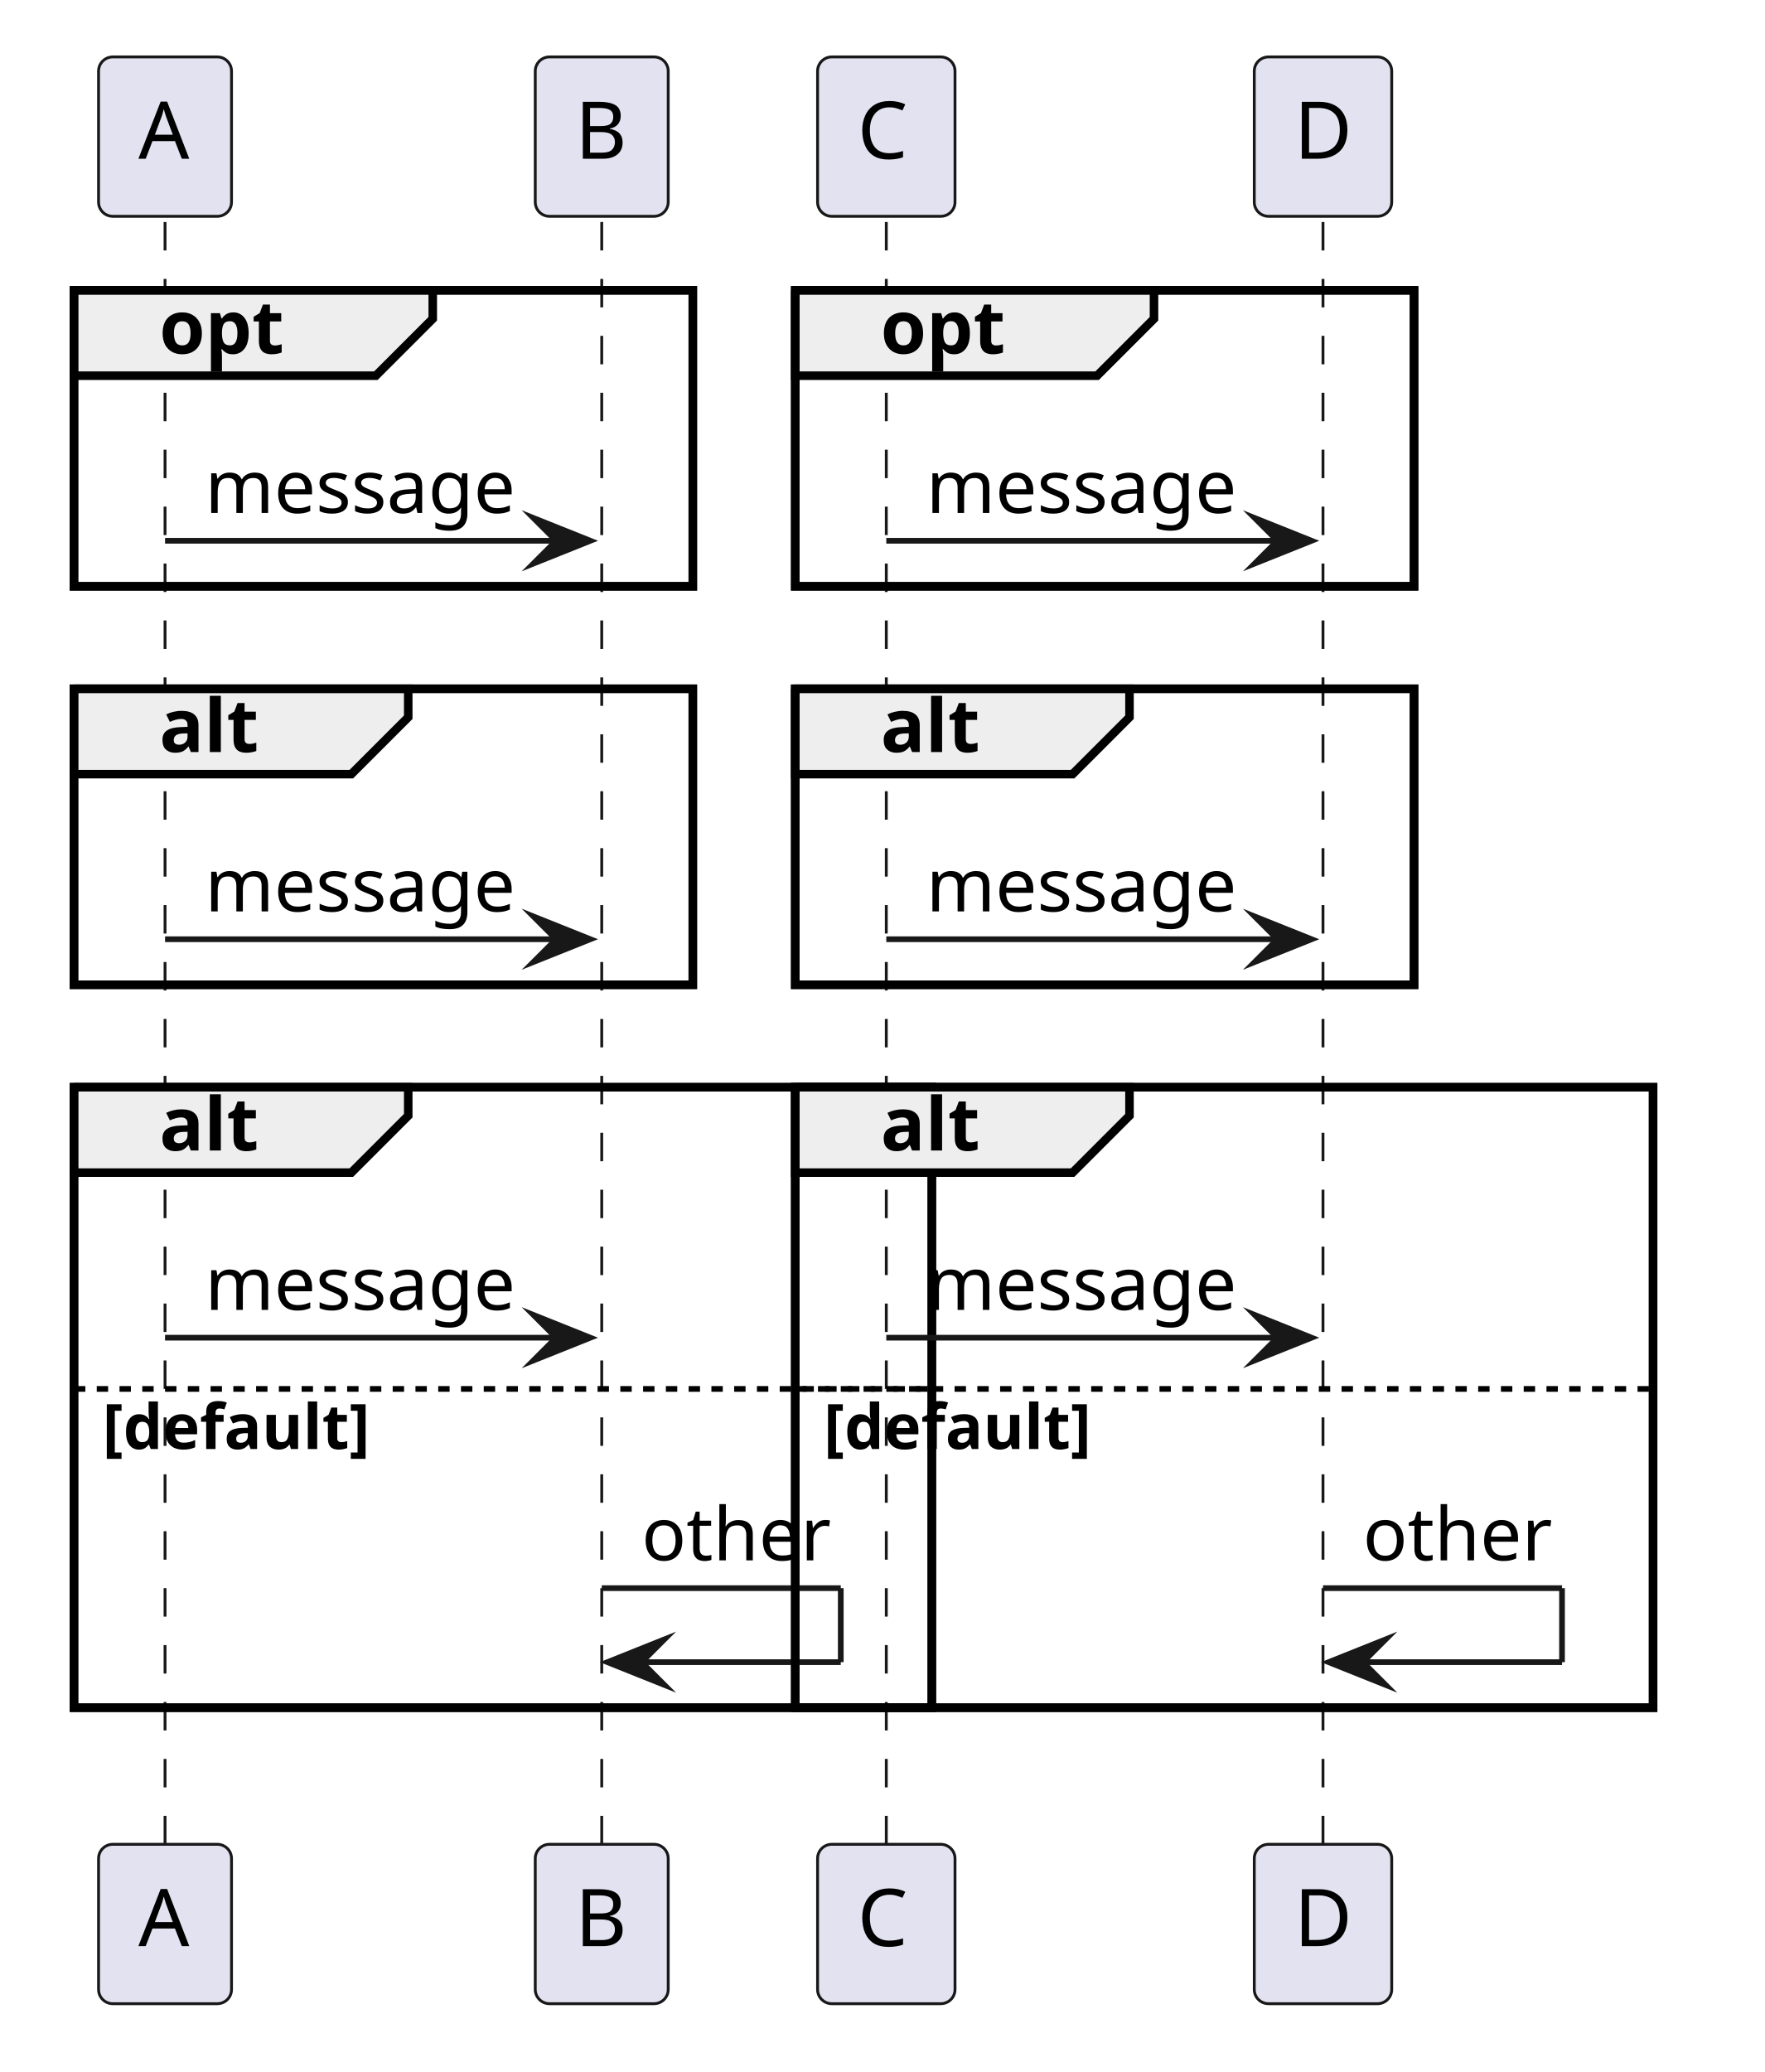
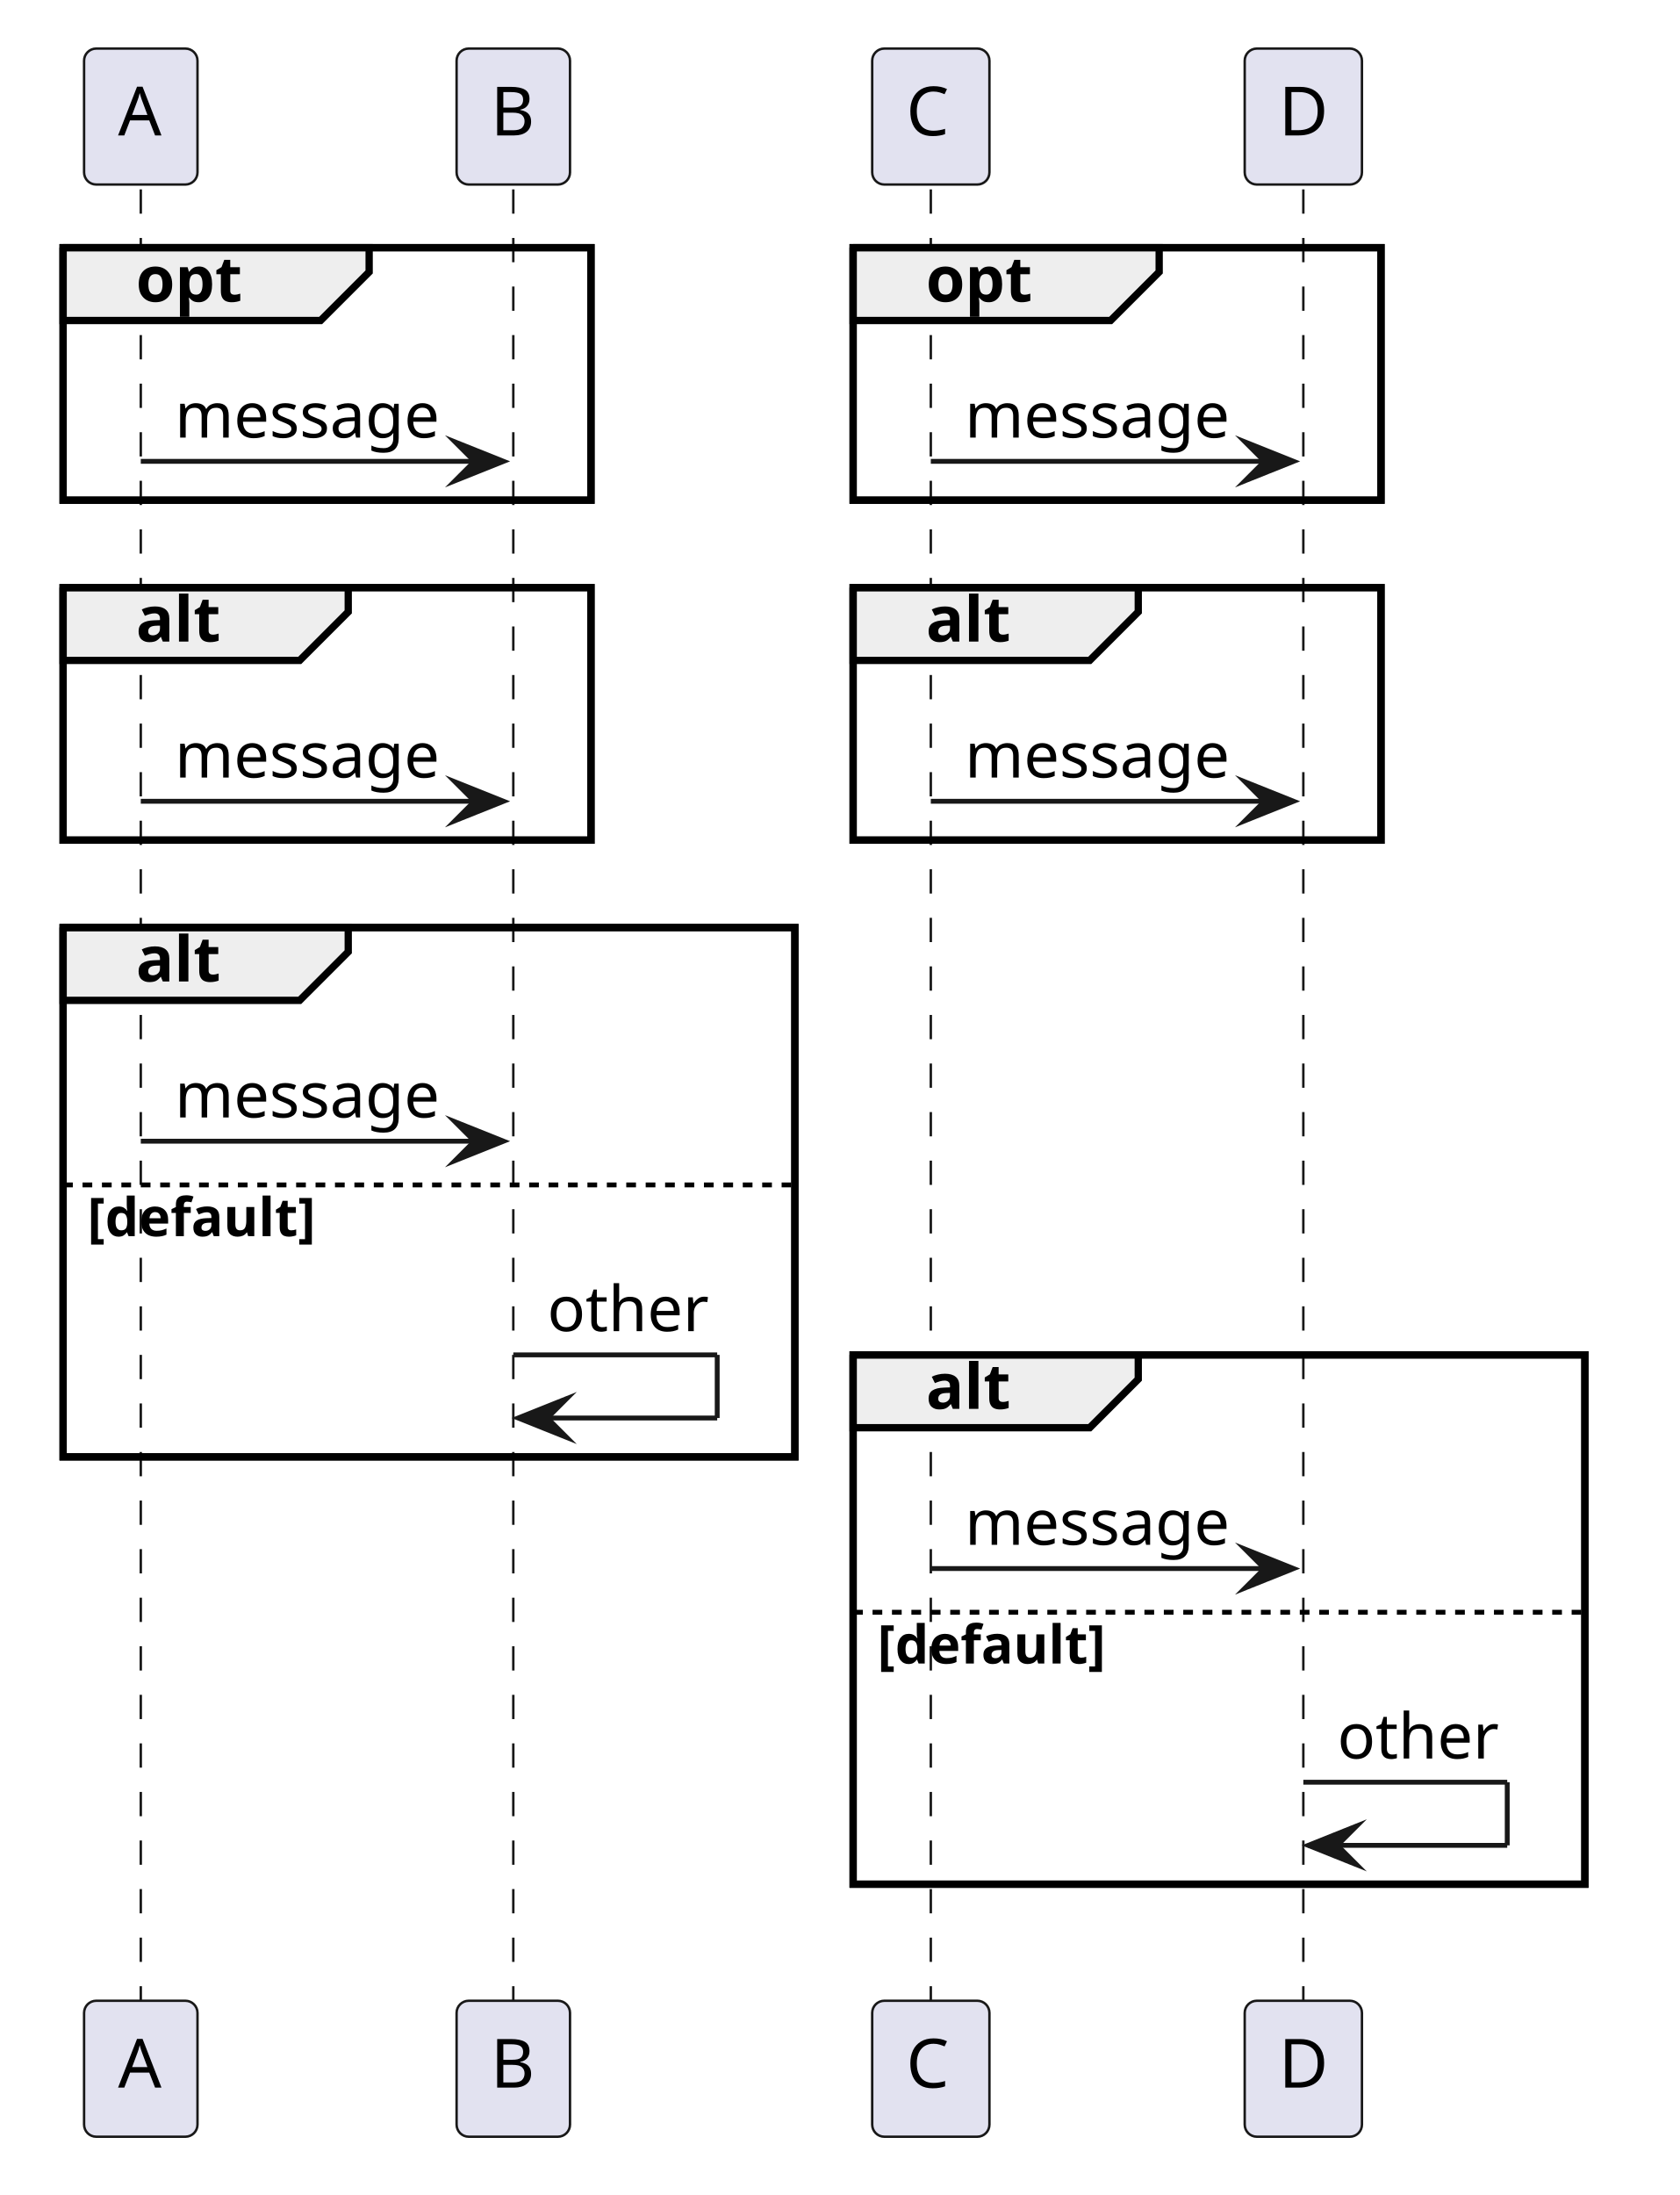
- <svg xmlns="http://www.w3.org/2000/svg" version="1.1" data-diagram-type="SEQUENCE" style="width:310px;height:364px;background:#FFFFFF;" width="310px" height="364px" viewBox="0 0 310 364" zoomAndPan="magnify" preserveAspectRatio="none" contentStyleType="text/css">
+ <svg xmlns="http://www.w3.org/2000/svg" version="1.1" data-diagram-type="SEQUENCE" style="width:346px;height:452px;background:#FFFFFF;" width="346px" height="452px" viewBox="0 0 346 452" zoomAndPan="magnify" preserveAspectRatio="none" contentStyleType="text/css">
  <defs />
  <g font-family="sans-serif" lengthAdjust="spacing">
    <rect x="13" y="51" width="108.731" height="52" fill="none" style="stroke:#000;stroke-width:1.5;" />
-     <rect x="139.731" y="51" width="108.731" height="52" fill="none" style="stroke:#000;stroke-width:1.5;" />
+     <rect x="175.731" y="51" width="108.731" height="52" fill="none" style="stroke:#000;stroke-width:1.5;" />
    <rect x="13" y="121" width="108.731" height="52" fill="none" style="stroke:#000;stroke-width:1.5;" />
-     <rect x="139.731" y="121" width="108.731" height="52" fill="none" style="stroke:#000;stroke-width:1.5;" />
+     <rect x="175.731" y="121" width="108.731" height="52" fill="none" style="stroke:#000;stroke-width:1.5;" />
    <rect x="13" y="191" width="150.731" height="109" fill="none" style="stroke:#000;stroke-width:1.5;" />
-     <rect x="139.731" y="191" width="150.731" height="109" fill="none" style="stroke:#000;stroke-width:1.5;" />
+     <rect x="175.731" y="279" width="150.731" height="109" fill="none" style="stroke:#000;stroke-width:1.5;" />
    <g>
-       <rect x="25.5" y="39" width="8" height="285" fill="#000" fill-opacity="0" />
-       <line x1="29" y1="39" x2="29" y2="324" style="stroke:#181818;stroke-width:0.5;stroke-dasharray:5,5;" />
+       <rect x="25.5" y="39" width="8" height="373" fill="#000" fill-opacity="0" />
+       <line x1="29" y1="39" x2="29" y2="412" style="stroke:#181818;stroke-width:0.5;stroke-dasharray:5,5;" />
    </g>
    <g>
-       <rect x="102.231" y="39" width="8" height="285" fill="#000" fill-opacity="0" />
-       <line x1="105.731" y1="39" x2="105.731" y2="324" style="stroke:#181818;stroke-width:0.5;stroke-dasharray:5,5;" />
+       <rect x="102.231" y="39" width="8" height="373" fill="#000" fill-opacity="0" />
+       <line x1="105.731" y1="39" x2="105.731" y2="412" style="stroke:#181818;stroke-width:0.5;stroke-dasharray:5,5;" />
    </g>
    <g>
-       <rect x="152.231" y="39" width="8" height="285" fill="#000" fill-opacity="0" />
-       <line x1="155.731" y1="39" x2="155.731" y2="324" style="stroke:#181818;stroke-width:0.5;stroke-dasharray:5,5;" />
+       <rect x="188.231" y="39" width="8" height="373" fill="#000" fill-opacity="0" />
+       <line x1="191.731" y1="39" x2="191.731" y2="412" style="stroke:#181818;stroke-width:0.5;stroke-dasharray:5,5;" />
    </g>
    <g>
-       <rect x="228.963" y="39" width="8" height="285" fill="#000" fill-opacity="0" />
-       <line x1="232.463" y1="39" x2="232.463" y2="324" style="stroke:#181818;stroke-width:0.5;stroke-dasharray:5,5;" />
+       <rect x="264.963" y="39" width="8" height="373" fill="#000" fill-opacity="0" />
+       <line x1="268.463" y1="39" x2="268.463" y2="412" style="stroke:#181818;stroke-width:0.5;stroke-dasharray:5,5;" />
    </g>
    <rect x="17.319" y="10" width="23.362" height="28" fill="#E2E2F0" rx="2.5" ry="2.5" style="stroke:#181818;stroke-width:0.5;" />
    <text x="24.319" y="27.889" fill="#000" font-size="14">A</text>
    <rect x="94.05" y="10" width="23.362" height="28" fill="#E2E2F0" rx="2.5" ry="2.5" style="stroke:#181818;stroke-width:0.5;" />
    <text x="101.05" y="27.889" fill="#000" font-size="14">B</text>
-     <rect x="143.656" y="10" width="24.15" height="28" fill="#E2E2F0" rx="2.5" ry="2.5" style="stroke:#181818;stroke-width:0.5;" />
-     <text x="150.656" y="27.889" fill="#000" font-size="14">C</text>
-     <rect x="220.388" y="10" width="24.15" height="28" fill="#E2E2F0" rx="2.5" ry="2.5" style="stroke:#181818;stroke-width:0.5;" />
-     <text x="227.388" y="27.889" fill="#000" font-size="14">D</text>
-     <rect x="17.319" y="324" width="23.362" height="28" fill="#E2E2F0" rx="2.5" ry="2.5" style="stroke:#181818;stroke-width:0.5;" />
-     <text x="24.319" y="341.889" fill="#000" font-size="14">A</text>
-     <rect x="94.05" y="324" width="23.362" height="28" fill="#E2E2F0" rx="2.5" ry="2.5" style="stroke:#181818;stroke-width:0.5;" />
-     <text x="101.05" y="341.889" fill="#000" font-size="14">B</text>
-     <rect x="143.656" y="324" width="24.15" height="28" fill="#E2E2F0" rx="2.5" ry="2.5" style="stroke:#181818;stroke-width:0.5;" />
-     <text x="150.656" y="341.889" fill="#000" font-size="14">C</text>
-     <rect x="220.388" y="324" width="24.15" height="28" fill="#E2E2F0" rx="2.5" ry="2.5" style="stroke:#181818;stroke-width:0.5;" />
-     <text x="227.388" y="341.889" fill="#000" font-size="14">D</text>
+     <rect x="179.656" y="10" width="24.15" height="28" fill="#E2E2F0" rx="2.5" ry="2.5" style="stroke:#181818;stroke-width:0.5;" />
+     <text x="186.656" y="27.889" fill="#000" font-size="14">C</text>
+     <rect x="256.388" y="10" width="24.15" height="28" fill="#E2E2F0" rx="2.5" ry="2.5" style="stroke:#181818;stroke-width:0.5;" />
+     <text x="263.388" y="27.889" fill="#000" font-size="14">D</text>
+     <rect x="17.319" y="412" width="23.362" height="28" fill="#E2E2F0" rx="2.5" ry="2.5" style="stroke:#181818;stroke-width:0.5;" />
+     <text x="24.319" y="429.889" fill="#000" font-size="14">A</text>
+     <rect x="94.05" y="412" width="23.362" height="28" fill="#E2E2F0" rx="2.5" ry="2.5" style="stroke:#181818;stroke-width:0.5;" />
+     <text x="101.05" y="429.889" fill="#000" font-size="14">B</text>
+     <rect x="179.656" y="412" width="24.15" height="28" fill="#E2E2F0" rx="2.5" ry="2.5" style="stroke:#181818;stroke-width:0.5;" />
+     <text x="186.656" y="429.889" fill="#000" font-size="14">C</text>
+     <rect x="256.388" y="412" width="24.15" height="28" fill="#E2E2F0" rx="2.5" ry="2.5" style="stroke:#181818;stroke-width:0.5;" />
+     <text x="263.388" y="429.889" fill="#000" font-size="14">D</text>
    <path d="M13,51 L76.038,51 L76.038,56 L66.038,66 L13,66 L13,51" fill="#EEE" style="stroke:#000;stroke-width:1.5;" />
    <rect x="13" y="51" width="108.731" height="52" fill="none" style="stroke:#000;stroke-width:1.5;" />
    <text x="28" y="62.111" fill="#000" font-size="13" textLength="18.038" font-weight="700">opt</text>
    <polygon points="93.731,91,103.731,95,93.731,99,97.731,95" fill="#181818" style="stroke:#181818;stroke-width:1;stroke-linejoin:miter;stroke-miterlimit:10;" />
    <line x1="29" y1="95" x2="99.731" y2="95" style="stroke:#181818;stroke-width:1;" />
    <text x="36" y="90.111" fill="#000" font-size="13" textLength="52.731">message</text>
-     <path d="M139.731,51 L202.769,51 L202.769,56 L192.769,66 L139.731,66 L139.731,51" fill="#EEE" style="stroke:#000;stroke-width:1.5;" />
-     <rect x="139.731" y="51" width="108.731" height="52" fill="none" style="stroke:#000;stroke-width:1.5;" />
-     <text x="154.731" y="62.111" fill="#000" font-size="13" textLength="18.038" font-weight="700">opt</text>
-     <polygon points="220.463,91,230.463,95,220.463,99,224.463,95" fill="#181818" style="stroke:#181818;stroke-width:1;stroke-linejoin:miter;stroke-miterlimit:10;" />
-     <line x1="155.731" y1="95" x2="226.463" y2="95" style="stroke:#181818;stroke-width:1;" />
-     <text x="162.731" y="90.111" fill="#000" font-size="13" textLength="52.731">message</text>
+     <path d="M175.731,51 L238.769,51 L238.769,56 L228.769,66 L175.731,66 L175.731,51" fill="#EEE" style="stroke:#000;stroke-width:1.5;" />
+     <rect x="175.731" y="51" width="108.731" height="52" fill="none" style="stroke:#000;stroke-width:1.5;" />
+     <text x="190.731" y="62.111" fill="#000" font-size="13" textLength="18.038" font-weight="700">opt</text>
+     <polygon points="256.463,91,266.463,95,256.463,99,260.463,95" fill="#181818" style="stroke:#181818;stroke-width:1;stroke-linejoin:miter;stroke-miterlimit:10;" />
+     <line x1="191.731" y1="95" x2="262.463" y2="95" style="stroke:#181818;stroke-width:1;" />
+     <text x="198.731" y="90.111" fill="#000" font-size="13" textLength="52.731">message</text>
    <path d="M13,121 L71.731,121 L71.731,126 L61.731,136 L13,136 L13,121" fill="#EEE" style="stroke:#000;stroke-width:1.5;" />
    <rect x="13" y="121" width="108.731" height="52" fill="none" style="stroke:#000;stroke-width:1.5;" />
    <text x="28" y="132.111" fill="#000" font-size="13" textLength="13.731" font-weight="700">alt</text>
    <polygon points="93.731,161,103.731,165,93.731,169,97.731,165" fill="#181818" style="stroke:#181818;stroke-width:1;stroke-linejoin:miter;stroke-miterlimit:10;" />
    <line x1="29" y1="165" x2="99.731" y2="165" style="stroke:#181818;stroke-width:1;" />
    <text x="36" y="160.111" fill="#000" font-size="13" textLength="52.731">message</text>
-     <path d="M139.731,121 L198.463,121 L198.463,126 L188.463,136 L139.731,136 L139.731,121" fill="#EEE" style="stroke:#000;stroke-width:1.5;" />
-     <rect x="139.731" y="121" width="108.731" height="52" fill="none" style="stroke:#000;stroke-width:1.5;" />
-     <text x="154.731" y="132.111" fill="#000" font-size="13" textLength="13.731" font-weight="700">alt</text>
-     <polygon points="220.463,161,230.463,165,220.463,169,224.463,165" fill="#181818" style="stroke:#181818;stroke-width:1;stroke-linejoin:miter;stroke-miterlimit:10;" />
-     <line x1="155.731" y1="165" x2="226.463" y2="165" style="stroke:#181818;stroke-width:1;" />
-     <text x="162.731" y="160.111" fill="#000" font-size="13" textLength="52.731">message</text>
+     <path d="M175.731,121 L234.463,121 L234.463,126 L224.463,136 L175.731,136 L175.731,121" fill="#EEE" style="stroke:#000;stroke-width:1.5;" />
+     <rect x="175.731" y="121" width="108.731" height="52" fill="none" style="stroke:#000;stroke-width:1.5;" />
+     <text x="190.731" y="132.111" fill="#000" font-size="13" textLength="13.731" font-weight="700">alt</text>
+     <polygon points="256.463,161,266.463,165,256.463,169,260.463,165" fill="#181818" style="stroke:#181818;stroke-width:1;stroke-linejoin:miter;stroke-miterlimit:10;" />
+     <line x1="191.731" y1="165" x2="262.463" y2="165" style="stroke:#181818;stroke-width:1;" />
+     <text x="198.731" y="160.111" fill="#000" font-size="13" textLength="52.731">message</text>
    <path d="M13,191 L71.731,191 L71.731,196 L61.731,206 L13,206 L13,191" fill="#EEE" style="stroke:#000;stroke-width:1.5;" />
    <rect x="13" y="191" width="150.731" height="109" fill="none" style="stroke:#000;stroke-width:1.5;" />
    <text x="28" y="202.111" fill="#000" font-size="13" textLength="13.731" font-weight="700">alt</text>
    <polygon points="93.731,231,103.731,235,93.731,239,97.731,235" fill="#181818" style="stroke:#181818;stroke-width:1;stroke-linejoin:miter;stroke-miterlimit:10;" />
    <line x1="29" y1="235" x2="99.731" y2="235" style="stroke:#181818;stroke-width:1;" />
    <text x="36" y="230.111" fill="#000" font-size="13" textLength="52.731">message</text>
    <line x1="13" y1="244" x2="163.731" y2="244" style="stroke:#000;stroke-width:1;stroke-dasharray:2,2;" />
    <text x="18" y="254.556" fill="#000" font-size="11" textLength="39.05" font-weight="700">[default]</text>
    <line x1="105.731" y1="279" x2="147.731" y2="279" style="stroke:#181818;stroke-width:1;" />
    <line x1="147.731" y1="279" x2="147.731" y2="292" style="stroke:#181818;stroke-width:1;" />
    <line x1="106.731" y1="292" x2="147.731" y2="292" style="stroke:#181818;stroke-width:1;" />
    <polygon points="116.731,288,106.731,292,116.731,296,112.731,292" fill="#181818" style="stroke:#181818;stroke-width:1;stroke-linejoin:miter;stroke-miterlimit:10;" />
    <text x="112.731" y="274.111" fill="#000" font-size="13" textLength="29.575">other</text>
-     <path d="M139.731,191 L198.463,191 L198.463,196 L188.463,206 L139.731,206 L139.731,191" fill="#EEE" style="stroke:#000;stroke-width:1.5;" />
-     <rect x="139.731" y="191" width="150.731" height="109" fill="none" style="stroke:#000;stroke-width:1.5;" />
-     <text x="154.731" y="202.111" fill="#000" font-size="13" textLength="13.731" font-weight="700">alt</text>
-     <polygon points="220.463,231,230.463,235,220.463,239,224.463,235" fill="#181818" style="stroke:#181818;stroke-width:1;stroke-linejoin:miter;stroke-miterlimit:10;" />
-     <line x1="155.731" y1="235" x2="226.463" y2="235" style="stroke:#181818;stroke-width:1;" />
-     <text x="162.731" y="230.111" fill="#000" font-size="13" textLength="52.731">message</text>
-     <line x1="139.731" y1="244" x2="290.463" y2="244" style="stroke:#000;stroke-width:1;stroke-dasharray:2,2;" />
-     <text x="144.731" y="254.556" fill="#000" font-size="11" textLength="39.05" font-weight="700">[default]</text>
-     <line x1="232.463" y1="279" x2="274.463" y2="279" style="stroke:#181818;stroke-width:1;" />
-     <line x1="274.463" y1="279" x2="274.463" y2="292" style="stroke:#181818;stroke-width:1;" />
-     <line x1="233.463" y1="292" x2="274.463" y2="292" style="stroke:#181818;stroke-width:1;" />
-     <polygon points="243.463,288,233.463,292,243.463,296,239.463,292" fill="#181818" style="stroke:#181818;stroke-width:1;stroke-linejoin:miter;stroke-miterlimit:10;" />
-     <text x="239.463" y="274.111" fill="#000" font-size="13" textLength="29.575">other</text>
+     <path d="M175.731,279 L234.463,279 L234.463,284 L224.463,294 L175.731,294 L175.731,279" fill="#EEE" style="stroke:#000;stroke-width:1.5;" />
+     <rect x="175.731" y="279" width="150.731" height="109" fill="none" style="stroke:#000;stroke-width:1.5;" />
+     <text x="190.731" y="290.111" fill="#000" font-size="13" textLength="13.731" font-weight="700">alt</text>
+     <polygon points="256.463,319,266.463,323,256.463,327,260.463,323" fill="#181818" style="stroke:#181818;stroke-width:1;stroke-linejoin:miter;stroke-miterlimit:10;" />
+     <line x1="191.731" y1="323" x2="262.463" y2="323" style="stroke:#181818;stroke-width:1;" />
+     <text x="198.731" y="318.111" fill="#000" font-size="13" textLength="52.731">message</text>
+     <line x1="175.731" y1="332" x2="326.463" y2="332" style="stroke:#000;stroke-width:1;stroke-dasharray:2,2;" />
+     <text x="180.731" y="342.556" fill="#000" font-size="11" textLength="39.05" font-weight="700">[default]</text>
+     <line x1="268.463" y1="367" x2="310.463" y2="367" style="stroke:#181818;stroke-width:1;" />
+     <line x1="310.463" y1="367" x2="310.463" y2="380" style="stroke:#181818;stroke-width:1;" />
+     <line x1="269.463" y1="380" x2="310.463" y2="380" style="stroke:#181818;stroke-width:1;" />
+     <polygon points="279.463,376,269.463,380,279.463,384,275.463,380" fill="#181818" style="stroke:#181818;stroke-width:1;stroke-linejoin:miter;stroke-miterlimit:10;" />
+     <text x="275.463" y="362.111" fill="#000" font-size="13" textLength="29.575">other</text>
  </g>
</svg>
